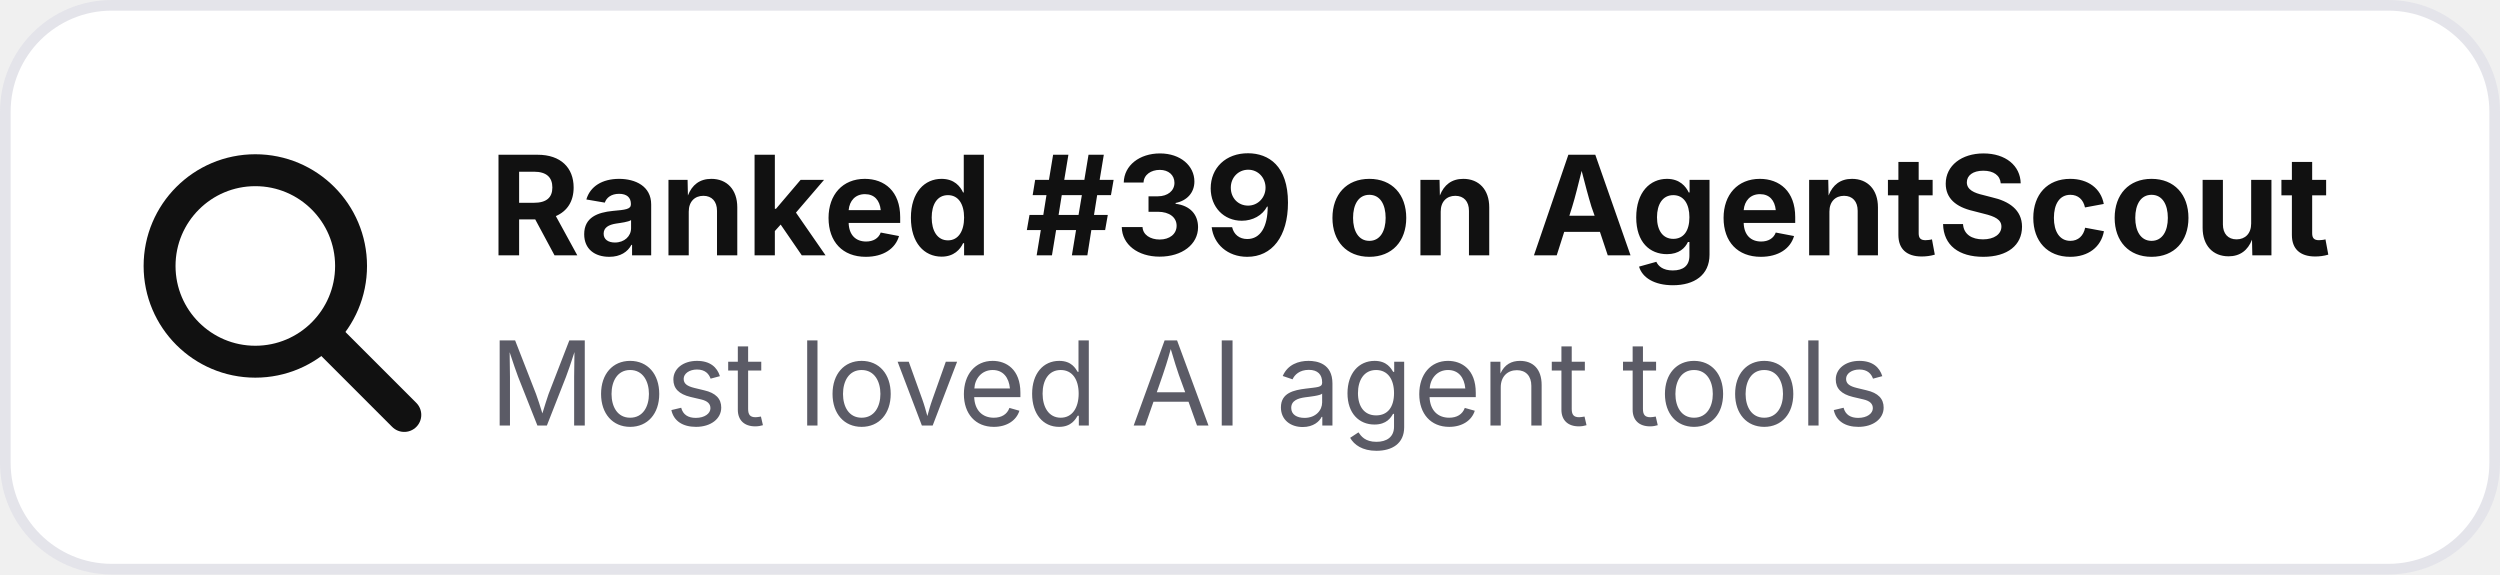
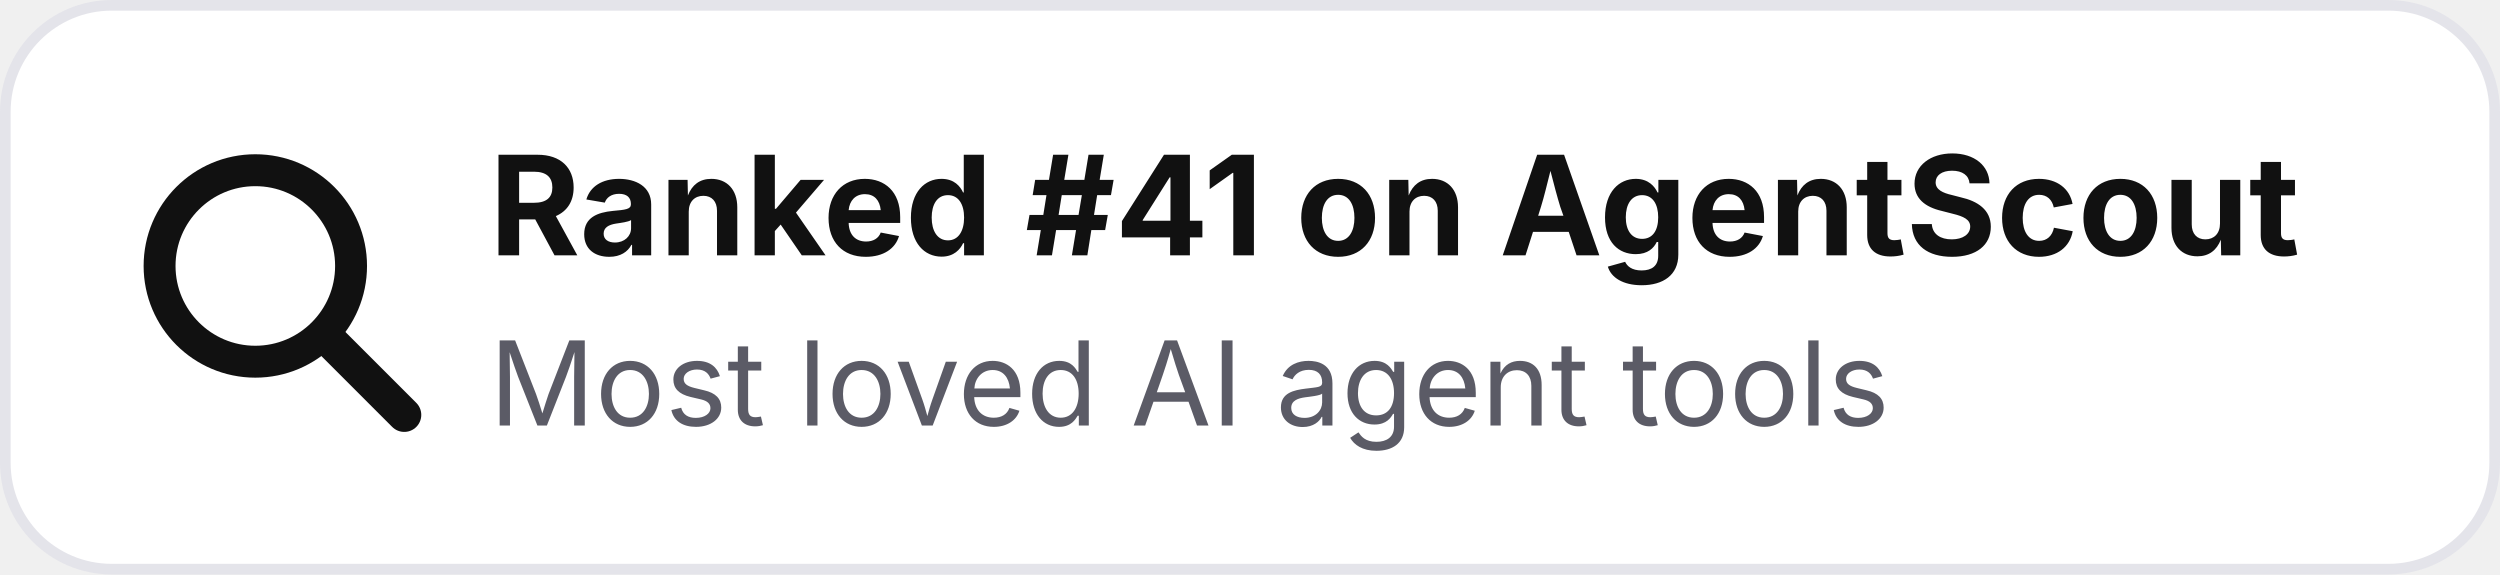
- <svg xmlns="http://www.w3.org/2000/svg" width="235" height="54" viewBox="0 0 235 54" role="img" aria-label="Ranked #39 on AgentScout">
+ <svg xmlns="http://www.w3.org/2000/svg" width="235" height="54" viewBox="0 0 235 54" role="img" aria-label="Ranked #41 on AgentScout">
  <rect x=".5" y=".5" width="234" height="53" rx="10" fill="#ffffff" stroke="#e4e4ea" />
  <circle cx="24" cy="25" r="9" fill="none" stroke="#111111" stroke-width="3" />
  <path d="M31 32l7 7" stroke="#111111" stroke-width="3.2" stroke-linecap="round" />
-   <text x="46" y="24" font-family="Inter,Segoe UI,Arial,sans-serif" font-size="13" font-weight="700" fill="#111111">Ranked #39 on AgentScout</text>
+   <text x="46" y="24" font-family="Inter,Segoe UI,Arial,sans-serif" font-size="13" font-weight="700" fill="#111111">Ranked #41 on AgentScout</text>
  <text x="46" y="40" font-family="Inter,Segoe UI,Arial,sans-serif" font-size="11" fill="#5b5b66">Most loved AI agent tools</text>
</svg>
